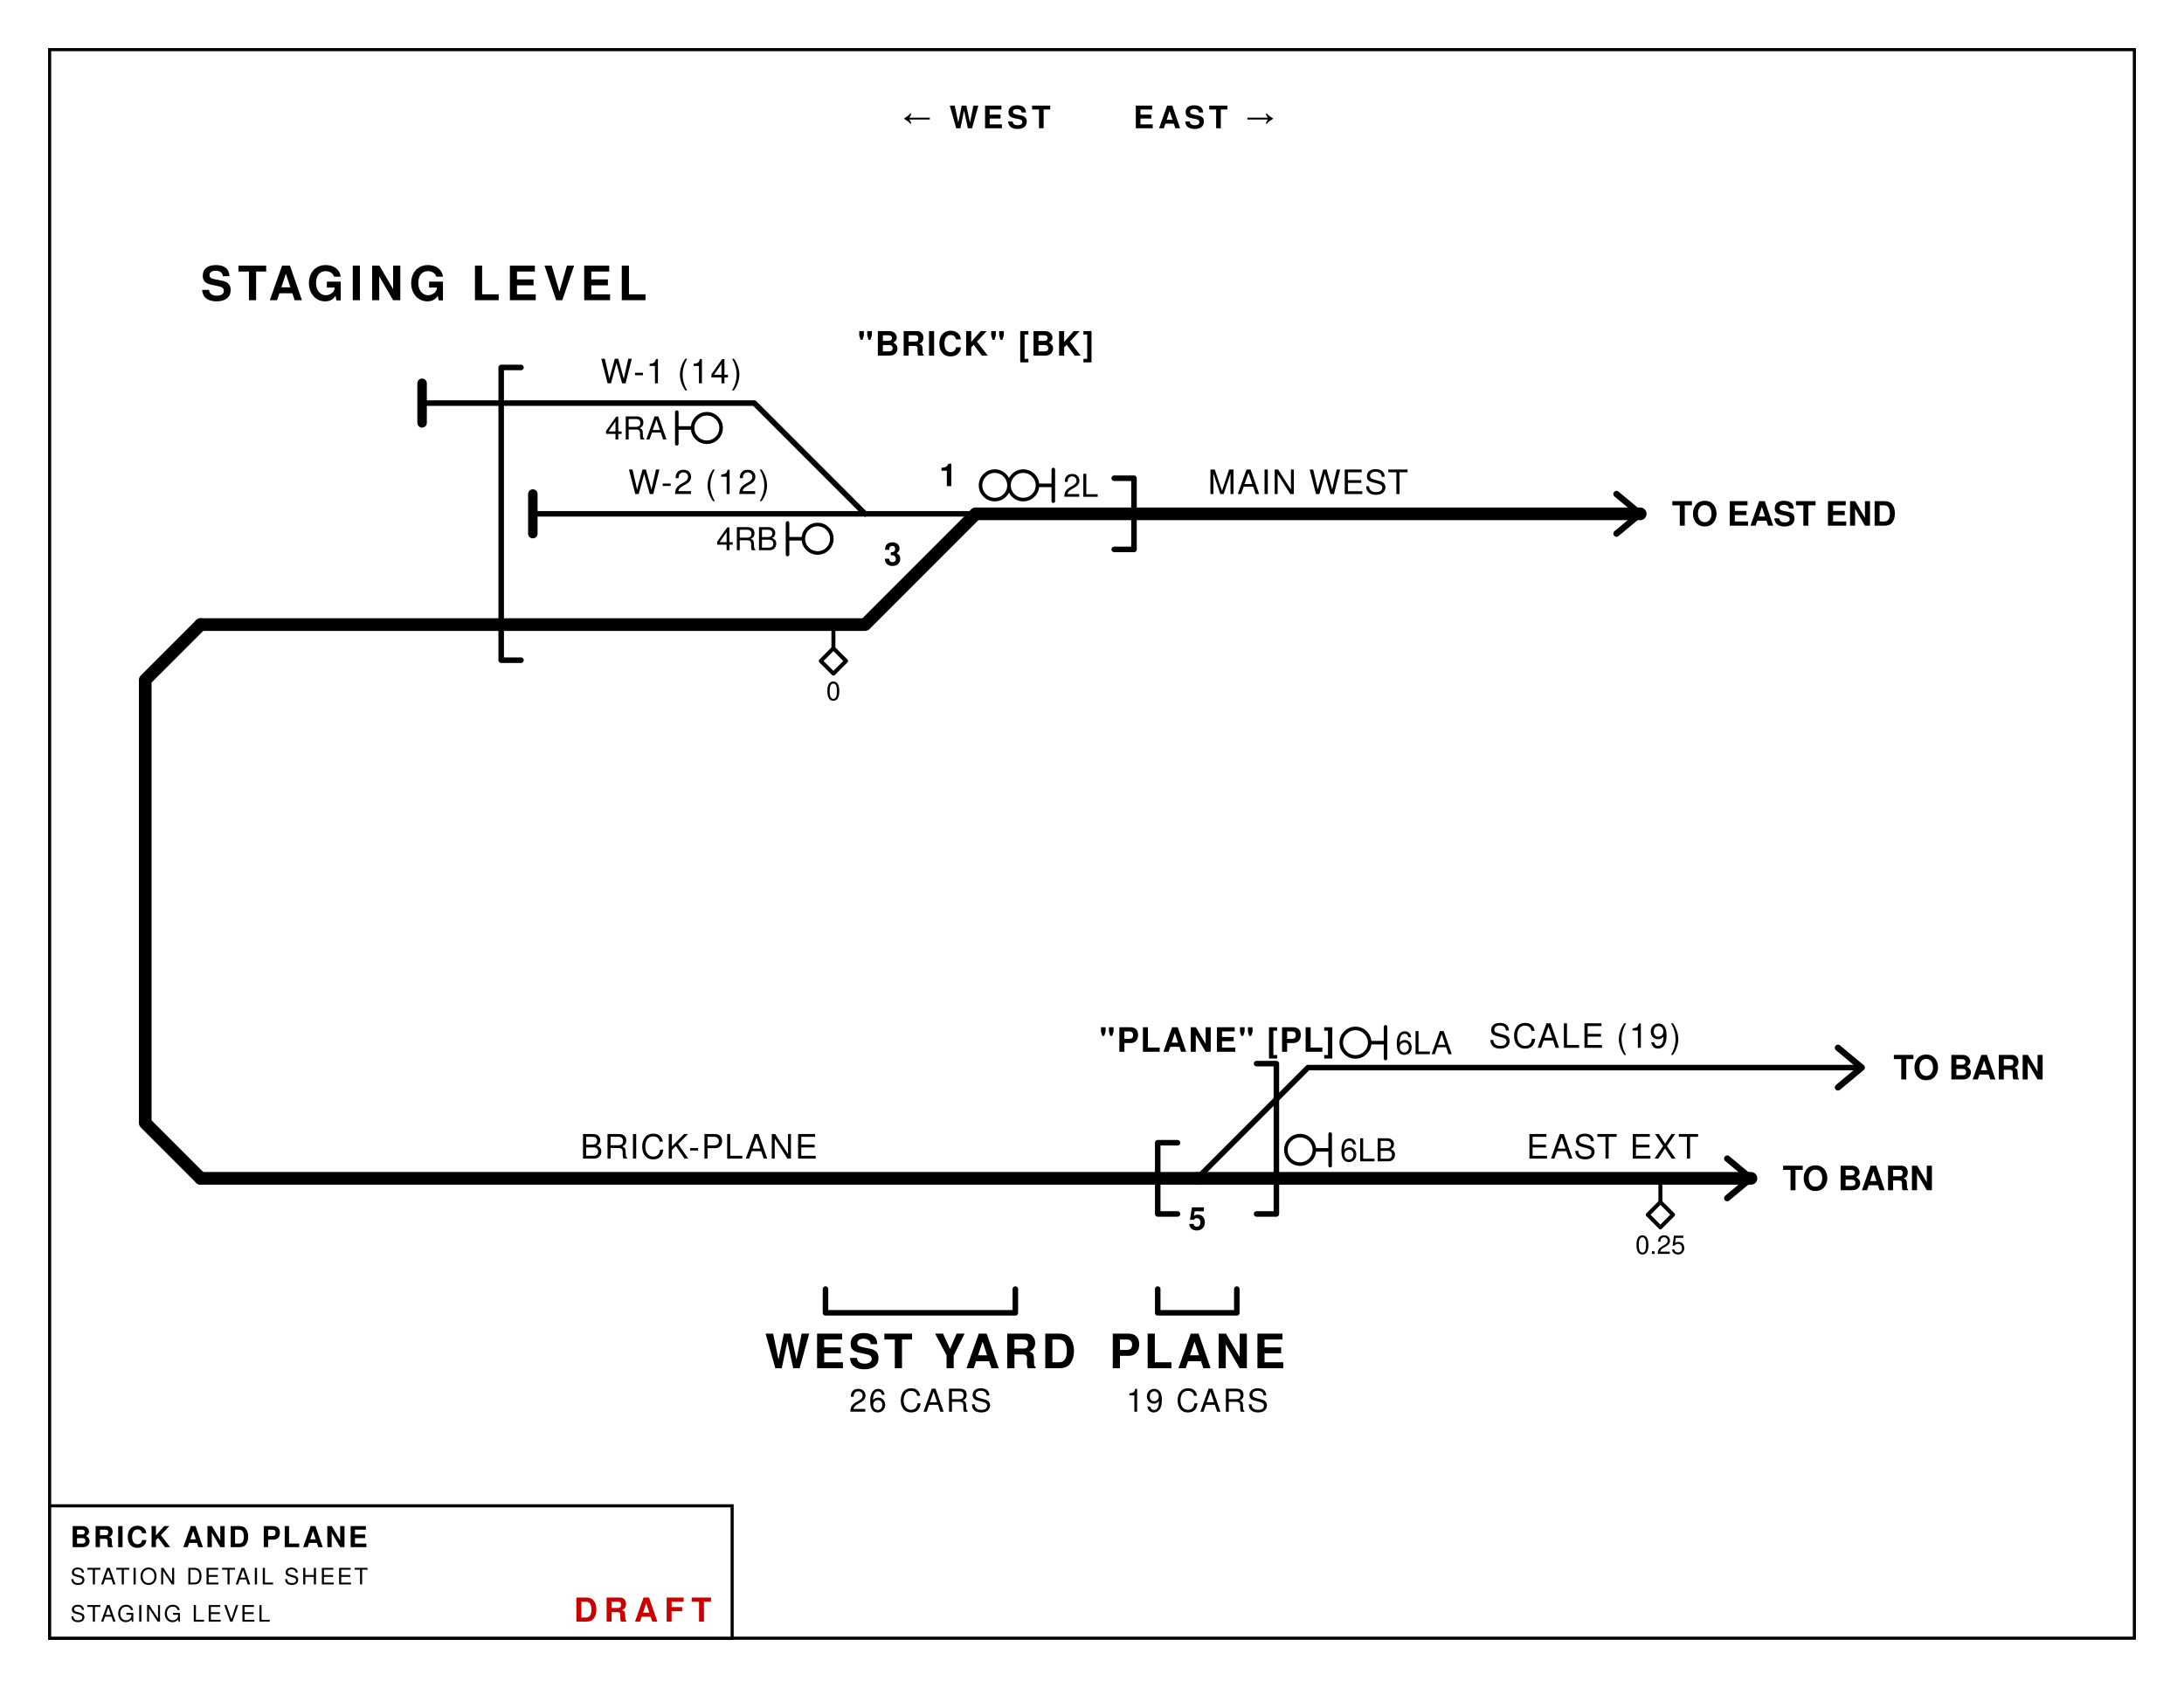
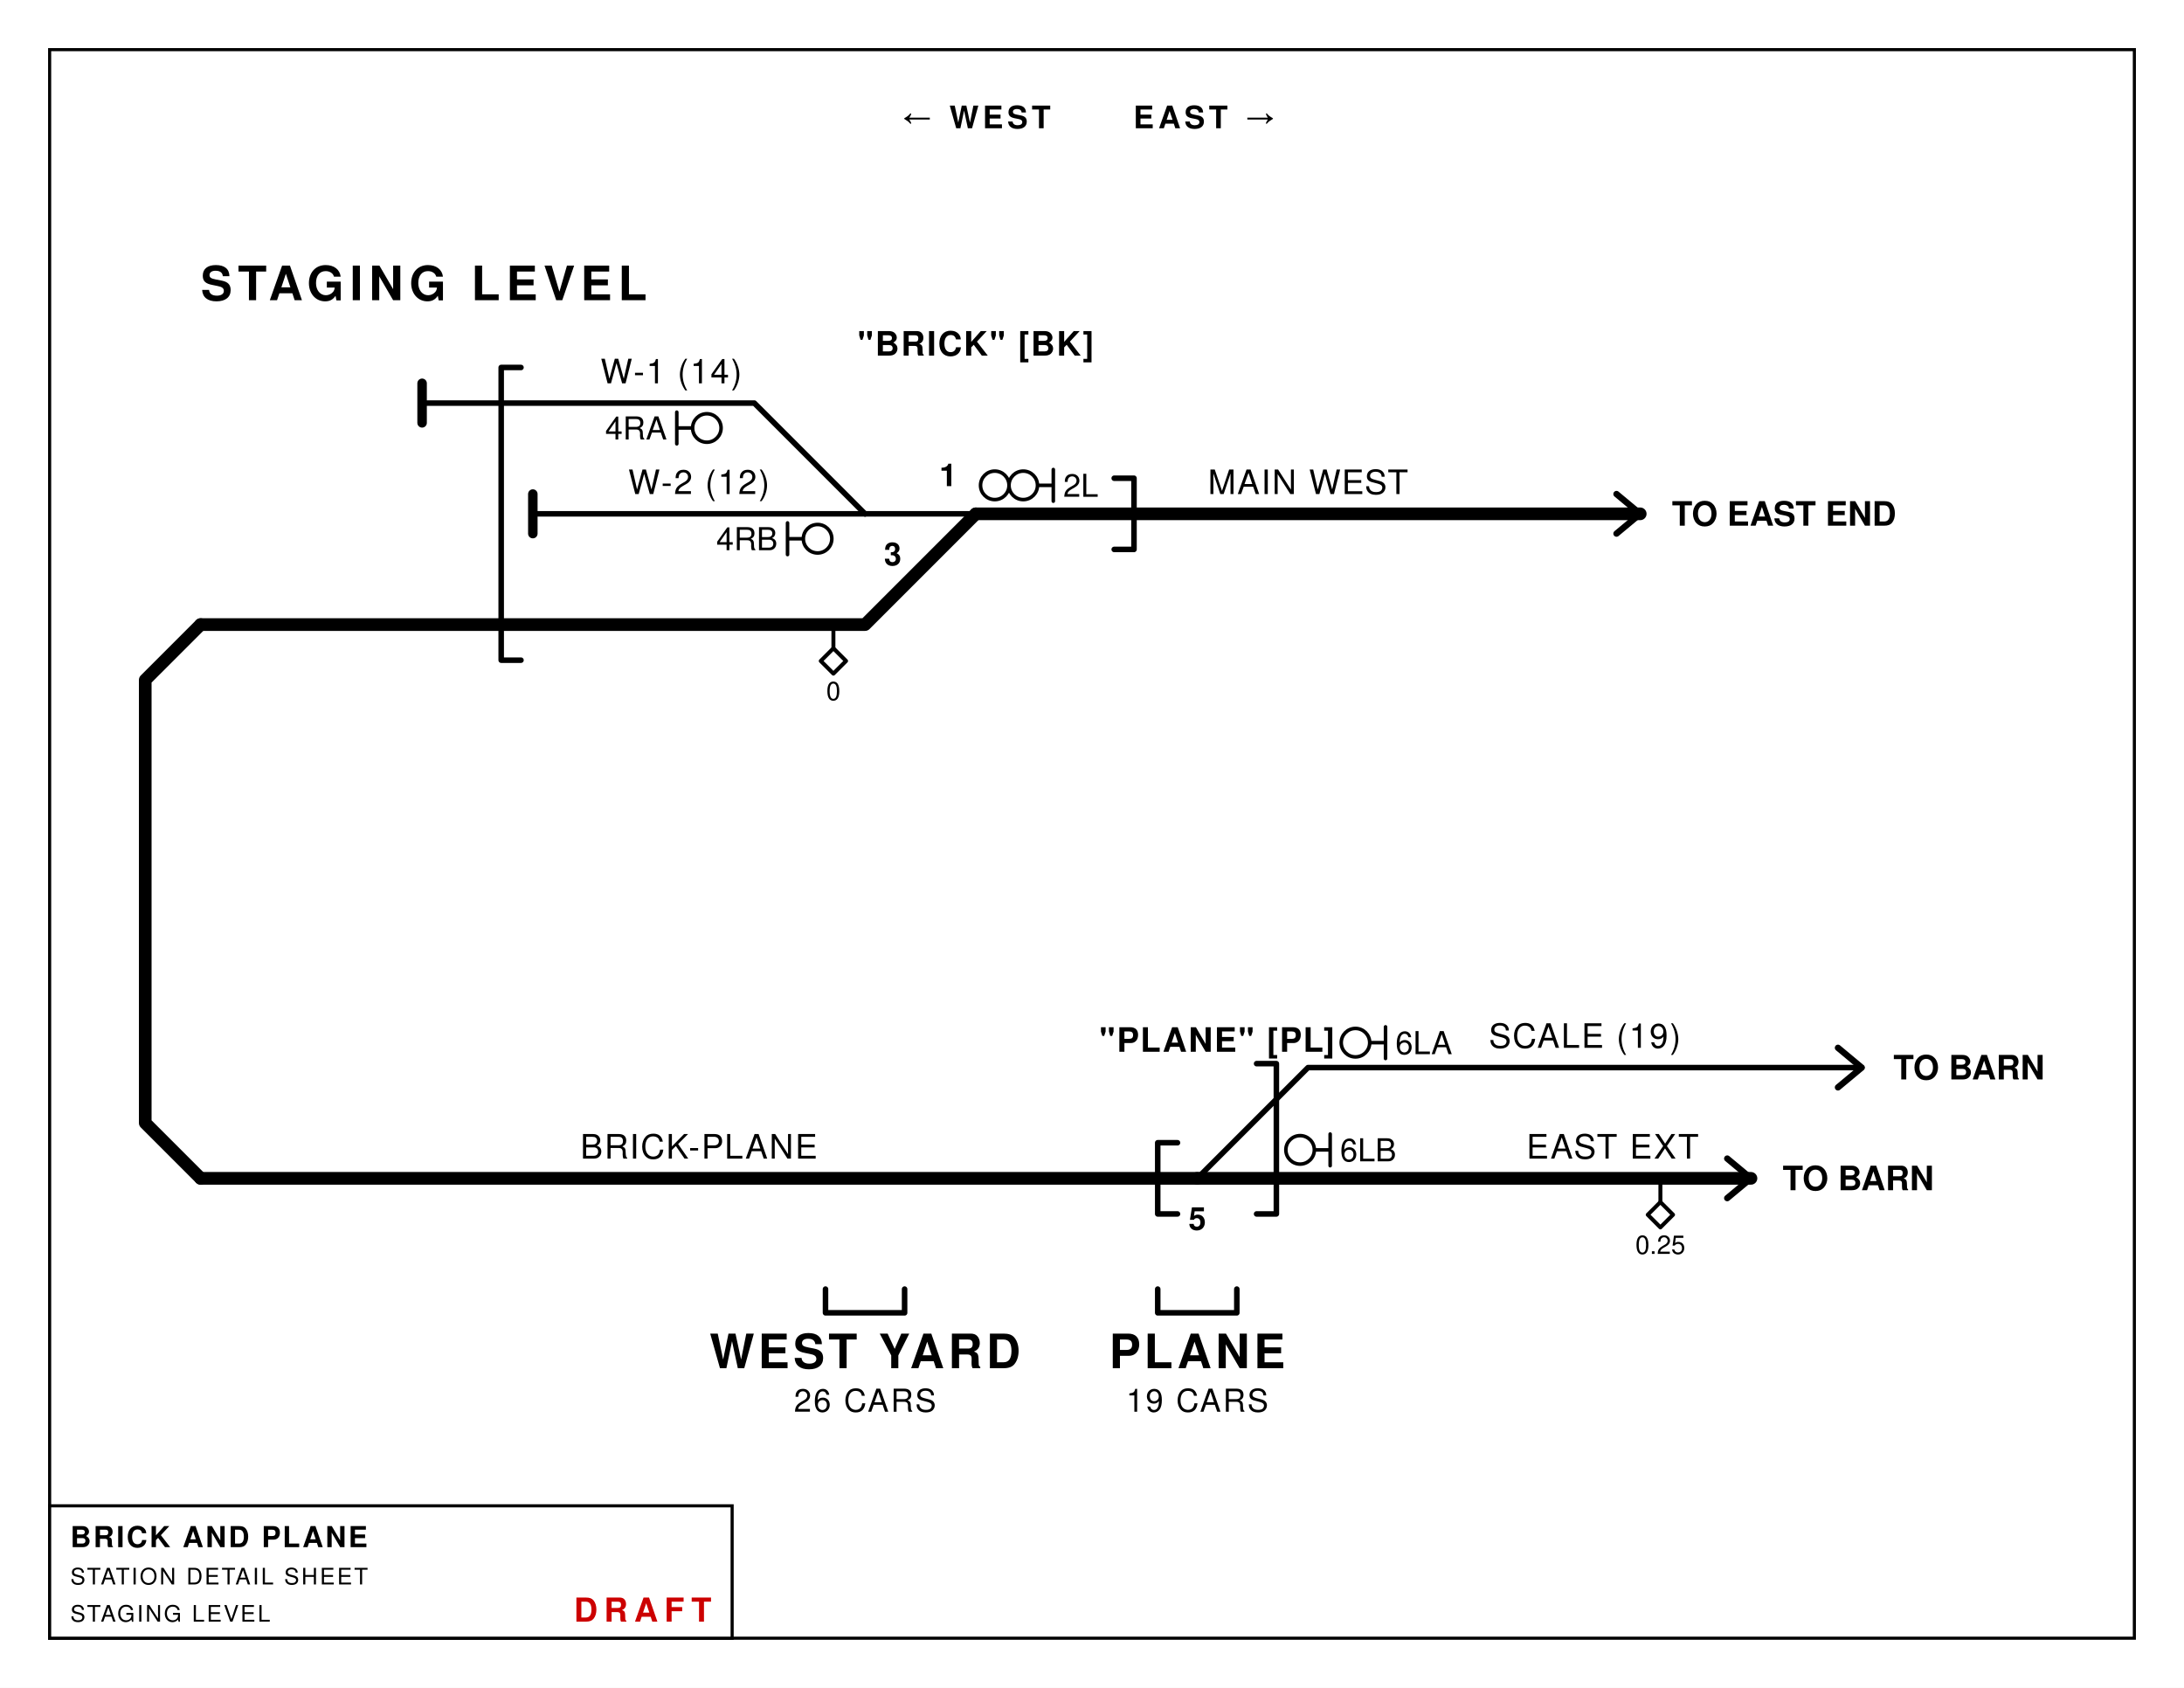
<svg xmlns="http://www.w3.org/2000/svg" viewBox="0 0 1056 816" width="1056" height="816" font-family="'Helvetica Neue',Helvetica,Arial,sans-serif">
  <rect width="1056" height="816" fill="#fff" />
  <rect x="24" y="24" width="1008" height="768" fill="none" stroke="#000" stroke-width="1.5" />
  <g transform="translate(97.0,137.5) scale(1.9123)" fill="none" stroke="#000" stroke-linecap="round" stroke-linejoin="round">
    <path d="M168.0,58.0 L196.0,58.0" stroke-width="1.4" />
    <path d="M252.0,226.0 L392.0,226.0" stroke-width="3.2" />
    <path d="M0.0,226.0 L252.0,226.0" stroke-width="3.2" />
    <path d="M0.0,86.0 L168.0,86.0 L196.0,58.0" stroke-width="3.2" />
    <path d="M56.0,30.0 L140.0,30.0 L168.0,58.0" stroke-width="1.4" />
    <path d="M84.0,58.0 L168.0,58.0" stroke-width="1.4" />
    <path d="M252.0,226.0 L280.0,198.0 L420.0,198.0" stroke-width="1.4" />
    <path d="M196.0,58.0 L364.0,58.0" stroke-width="3.2" />
    <path d="M0.0,86.0 L-14.0,100.0 L-14.0,212.0 L0.0,226.0" stroke-width="3.2" />
    <path d="M392.0,226.0 m-6,-5 l6,5 l-6,5" stroke-width="1.6" />
    <path d="M56.0,25.0 L56.0,35.0" stroke-width="2.4" />
    <path d="M84.0,53.0 L84.0,63.0" stroke-width="2.4" />
    <path d="M420.0,198.0 m-6,-5 l6,5 l-6,5" stroke-width="1.6" />
    <path d="M364.0,58.0 m-6,-5 l6,5 l-6,5" stroke-width="1.6" />
-     <path d="M158.0,254 L158.0,260 L206.0,260 L206.0,254" stroke-width="1.4" />
+     <path d="M158.0,254 L158.0,260 L178.0,260 L178.0,254" stroke-width="1.4" />
    <path d="M242.0,254 L242.0,260 L262.0,260 L262.0,254" stroke-width="1.4" />
    <path d="M215.6,46.8 L215.6,54.8 M215.6,50.8 L211.6,50.8" stroke-width="0.9" />
    <circle cx="208.0" cy="50.8" r="3.6" stroke-width="0.9" fill="#fff" />
    <circle cx="200.8" cy="50.8" r="3.6" stroke-width="0.9" fill="#fff" />
    <path d="M120.4,32.3 L120.4,40.3 M120.4,36.3 L124.4,36.3" stroke-width="0.9" />
    <circle cx="128.0" cy="36.3" r="3.6" stroke-width="0.9" fill="#fff" />
    <path d="M148.4,60.3 L148.4,68.3 M148.4,64.3 L152.4,64.3" stroke-width="0.9" />
    <circle cx="156.0" cy="64.3" r="3.6" stroke-width="0.9" fill="#fff" />
    <path d="M299.6,187.7 L299.6,195.7 M299.6,191.7 L295.6,191.7" stroke-width="0.9" />
    <circle cx="292.0" cy="191.7" r="3.6" stroke-width="0.9" fill="#fff" />
    <path d="M285.6,214.8 L285.6,222.8 M285.6,218.8 L281.6,218.8" stroke-width="0.9" />
    <circle cx="278.0" cy="218.8" r="3.6" stroke-width="0.9" fill="#fff" />
    <path d="M81.0,21.0 L76.0,21.0 L76.0,95.0 L81.0,95.0" stroke-width="1.4" />
    <path d="M231.0,49.0 L236.0,49.0 L236.0,67.0 L231.0,67.0" stroke-width="1.4" />
    <path d="M247.0,217.0 L242.0,217.0 L242.0,235.0 L247.0,235.0" stroke-width="1.4" />
    <path d="M267.0,197.0 L272.0,197.0 L272.0,235.0 L267.0,235.0" stroke-width="1.4" />
    <path d="M369.1,226.0 L369.1,232.0" stroke-width="1" />
    <path d="M369.1,232.0 L372.3,235.2 L369.1,238.4 L365.9,235.2 Z" stroke-width="1" fill="#fff" />
    <path d="M160.0,86.0 L160.0,92.0" stroke-width="1" />
    <path d="M160.0,92.0 L163.2,95.2 L160.0,98.4 L156.8,95.2 Z" stroke-width="1" fill="#fff" />
    <text x="0.0" y="4.0" font-size="12" text-anchor="start" font-weight="bold" fill="#000" stroke="none" letter-spacing="1.5">STAGING LEVEL</text>
    <text x="400.0" y="229.0" font-size="8.5" text-anchor="start" font-weight="bold" fill="#000" stroke="none">TO BARN</text>
    <text x="428.0" y="201.0" font-size="8.5" text-anchor="start" font-weight="bold" fill="#000" stroke="none">TO BARN</text>
    <text x="372.0" y="61.0" font-size="8.5" text-anchor="start" font-weight="bold" fill="#000" stroke="none">TO EAST END</text>
-     <text x="182.0" y="274.0" font-size="12" text-anchor="middle" font-weight="bold" fill="#000" stroke="none" letter-spacing="1">WEST YARD</text>
-     <text x="182.0" y="285.0" font-size="8" text-anchor="middle" font-weight="normal" fill="#000" stroke="none" letter-spacing="0.5">26 CARS</text>
+     <text x="168.0" y="274.0" font-size="12" text-anchor="middle" font-weight="bold" fill="#000" stroke="none" letter-spacing="1">WEST YARD</text>
+     <text x="168.0" y="285.0" font-size="8" text-anchor="middle" font-weight="normal" fill="#000" stroke="none" letter-spacing="0.5">26 CARS</text>
    <text x="252.0" y="274.0" font-size="12" text-anchor="middle" font-weight="bold" fill="#000" stroke="none" letter-spacing="1">PLANE</text>
    <text x="252.0" y="285.0" font-size="8" text-anchor="middle" font-weight="normal" fill="#000" stroke="none" letter-spacing="0.5">19 CARS</text>
    <text x="288.1" y="221.7" font-size="8" text-anchor="start" font-weight="normal" fill="#000" stroke="none">6LB</text>
    <text x="117.9" y="39.2" font-size="8" text-anchor="end" font-weight="normal" fill="#000" stroke="none">4RA</text>
    <text x="119.0" y="25.0" font-size="8.5" text-anchor="middle" font-weight="normal" fill="#000" stroke="none" letter-spacing="0.4">W-1 (14)</text>
    <text x="175.0" y="71.0" font-size="8" text-anchor="middle" font-weight="bold" fill="#000" stroke="none">3</text>
    <text x="145.9" y="67.2" font-size="8" text-anchor="end" font-weight="normal" fill="#000" stroke="none">4RB</text>
    <text x="357.0" y="221.0" font-size="8.5" text-anchor="middle" font-weight="normal" fill="#000" stroke="none" letter-spacing="0.4">EAST EXT</text>
    <text x="126.0" y="53.0" font-size="8.5" text-anchor="middle" font-weight="normal" fill="#000" stroke="none" letter-spacing="0.4">W-2 (12)</text>
    <text x="369.1" y="245.1" font-size="6.5" text-anchor="middle" font-weight="normal" fill="#000" stroke="none">0.25</text>
    <text x="218.1" y="53.7" font-size="8" text-anchor="start" font-weight="normal" fill="#000" stroke="none">2L</text>
    <text x="302.1" y="194.6" font-size="8" text-anchor="start" font-weight="normal" fill="#000" stroke="none">6LA</text>
    <text x="252.0" y="239.0" font-size="8" text-anchor="middle" font-weight="bold" fill="#000" stroke="none">5</text>
    <text x="350.0" y="193.0" font-size="8.5" text-anchor="middle" font-weight="normal" fill="#000" stroke="none" letter-spacing="0.4">SCALE (19)</text>
    <text x="280.0" y="53.0" font-size="8.5" text-anchor="middle" font-weight="normal" fill="#000" stroke="none" letter-spacing="0.4">MAIN WEST</text>
    <text x="160.0" y="105.1" font-size="6.5" text-anchor="middle" font-weight="normal" fill="#000" stroke="none">0</text>
    <text x="257.0" y="194.0" font-size="8.5" text-anchor="middle" font-weight="bold" fill="#000" stroke="none" letter-spacing="0.4">"PLANE" [PL]</text>
    <text x="126.0" y="221.0" font-size="8.5" text-anchor="middle" font-weight="normal" fill="#000" stroke="none" letter-spacing="0.4">BRICK-PLANE</text>
    <text x="189.0" y="51.0" font-size="8" text-anchor="middle" font-weight="bold" fill="#000" stroke="none">1</text>
    <text x="196.0" y="18.0" font-size="8.5" text-anchor="middle" font-weight="bold" fill="#000" stroke="none" letter-spacing="0.4">"BRICK" [BK]</text>
  </g>
  <text x="508.0" y="62" font-size="15" text-anchor="end" font-weight="bold" letter-spacing="2">← WEST</text>
  <text x="548.0" y="62" font-size="15" text-anchor="start" font-weight="bold" letter-spacing="2">EAST →</text>
  <rect x="24" y="728" width="330" height="64" fill="#fff" stroke="#000" stroke-width="1.5" />
  <text x="34" y="748" font-size="14" font-weight="bold" letter-spacing="1">BRICK AND PLANE</text>
  <text x="34" y="766" font-size="11" font-weight="normal" letter-spacing="1">STATION DETAIL SHEET</text>
  <text x="34" y="784" font-size="11" font-weight="normal" letter-spacing="1">STAGING LEVEL</text>
  <text x="344" y="784" font-size="16" text-anchor="end" font-weight="bold" letter-spacing="3" fill="#c00">DRAFT</text>
</svg>
